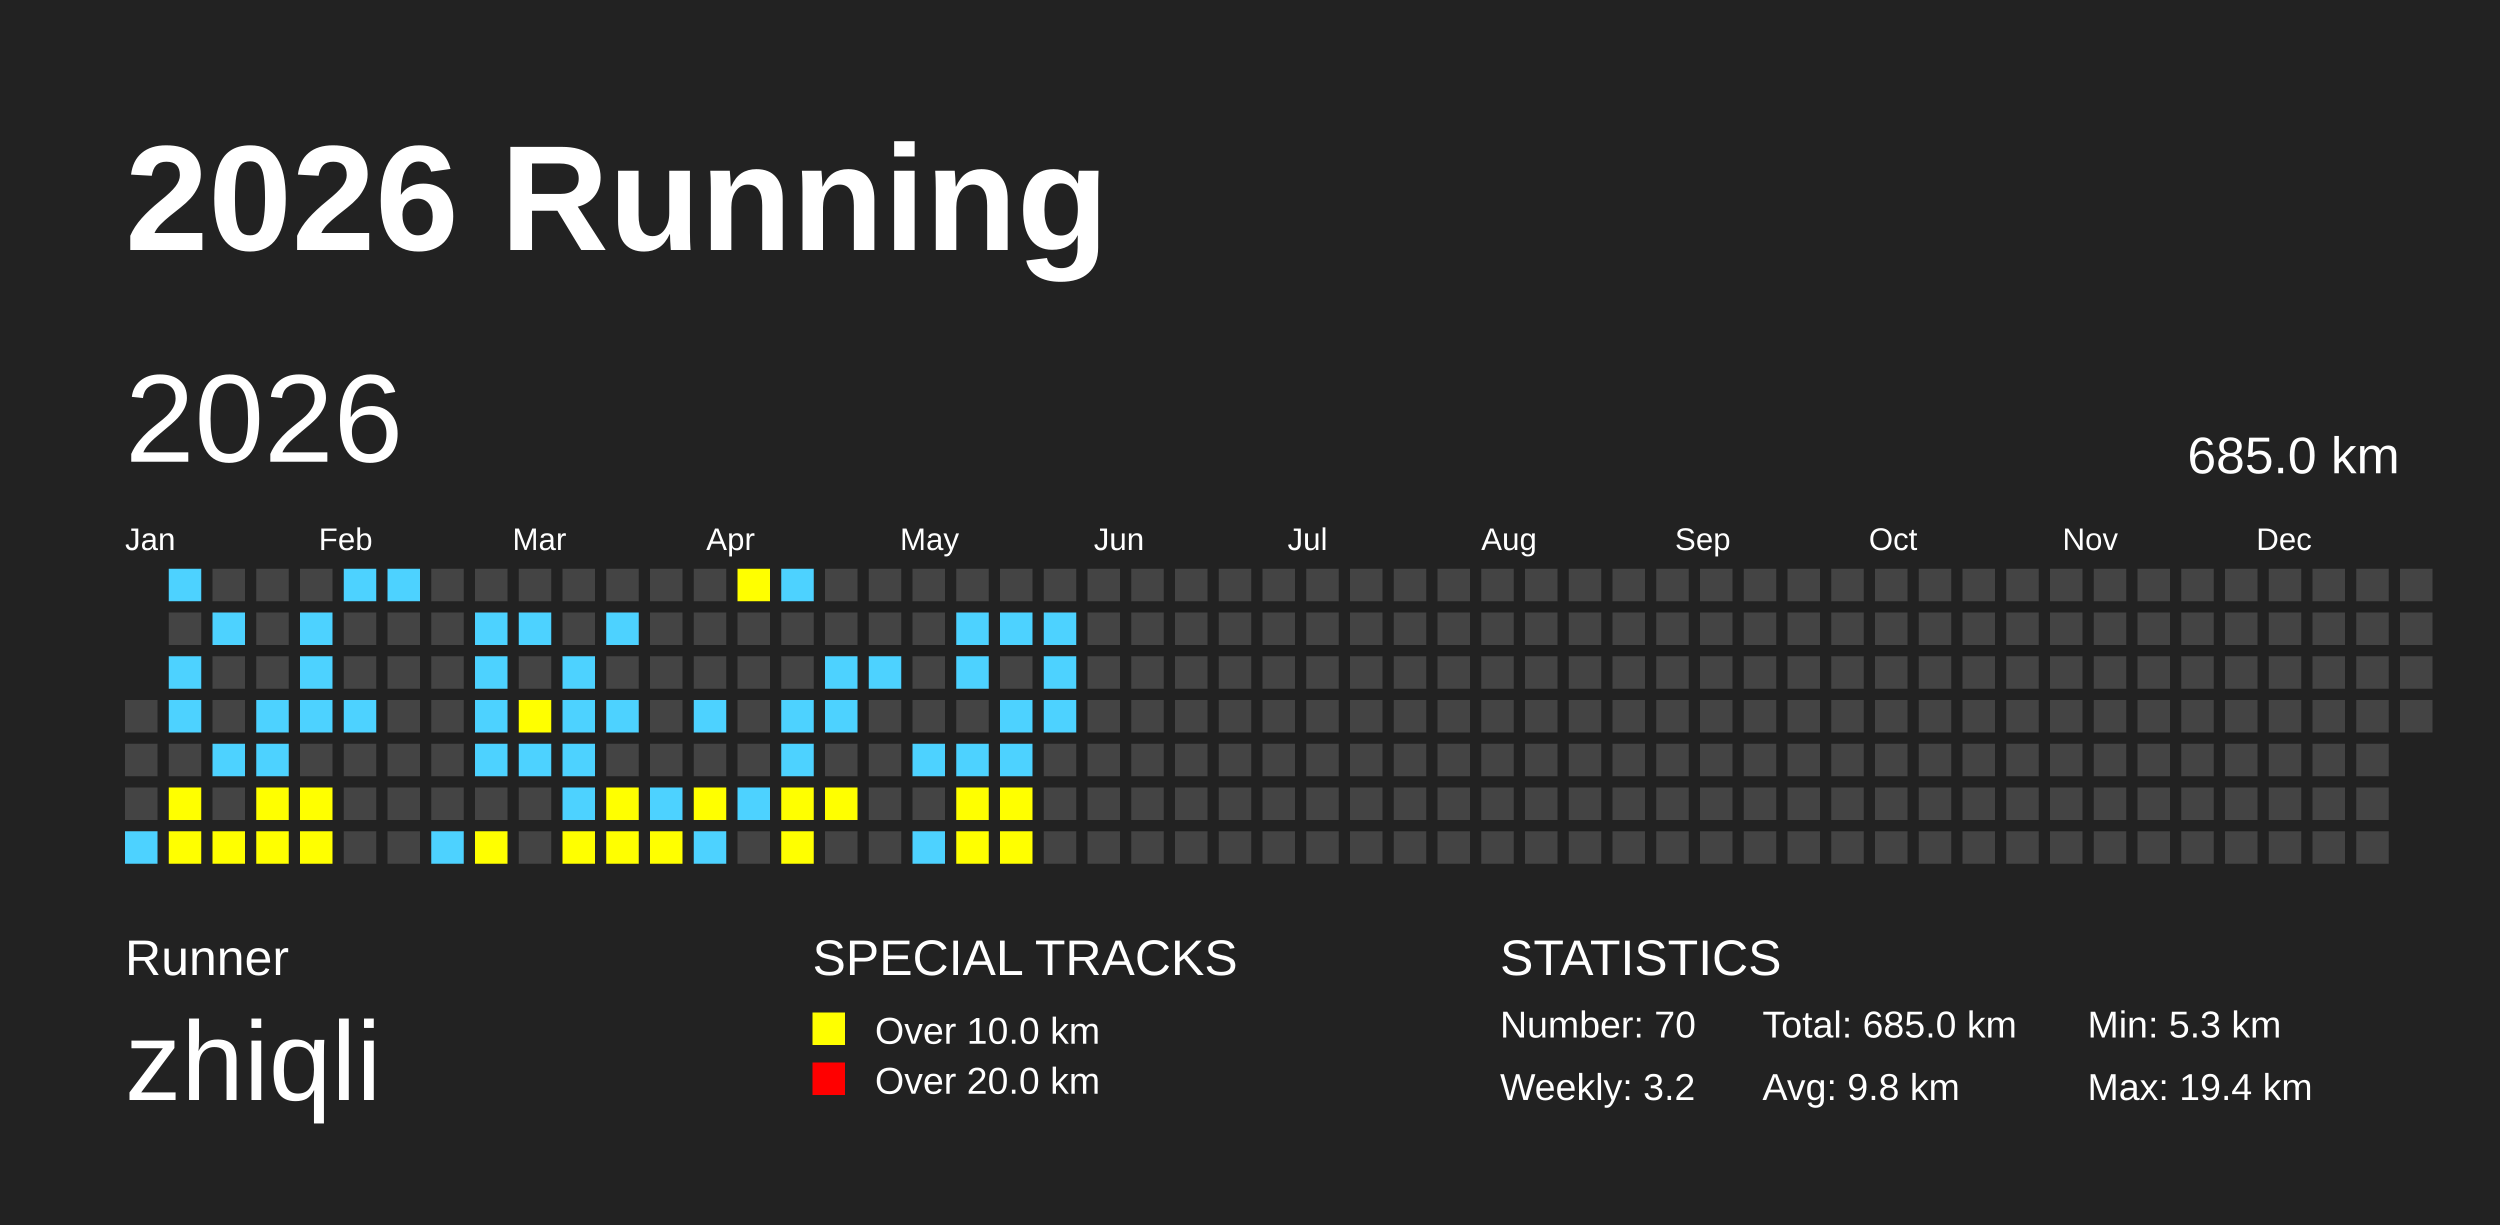
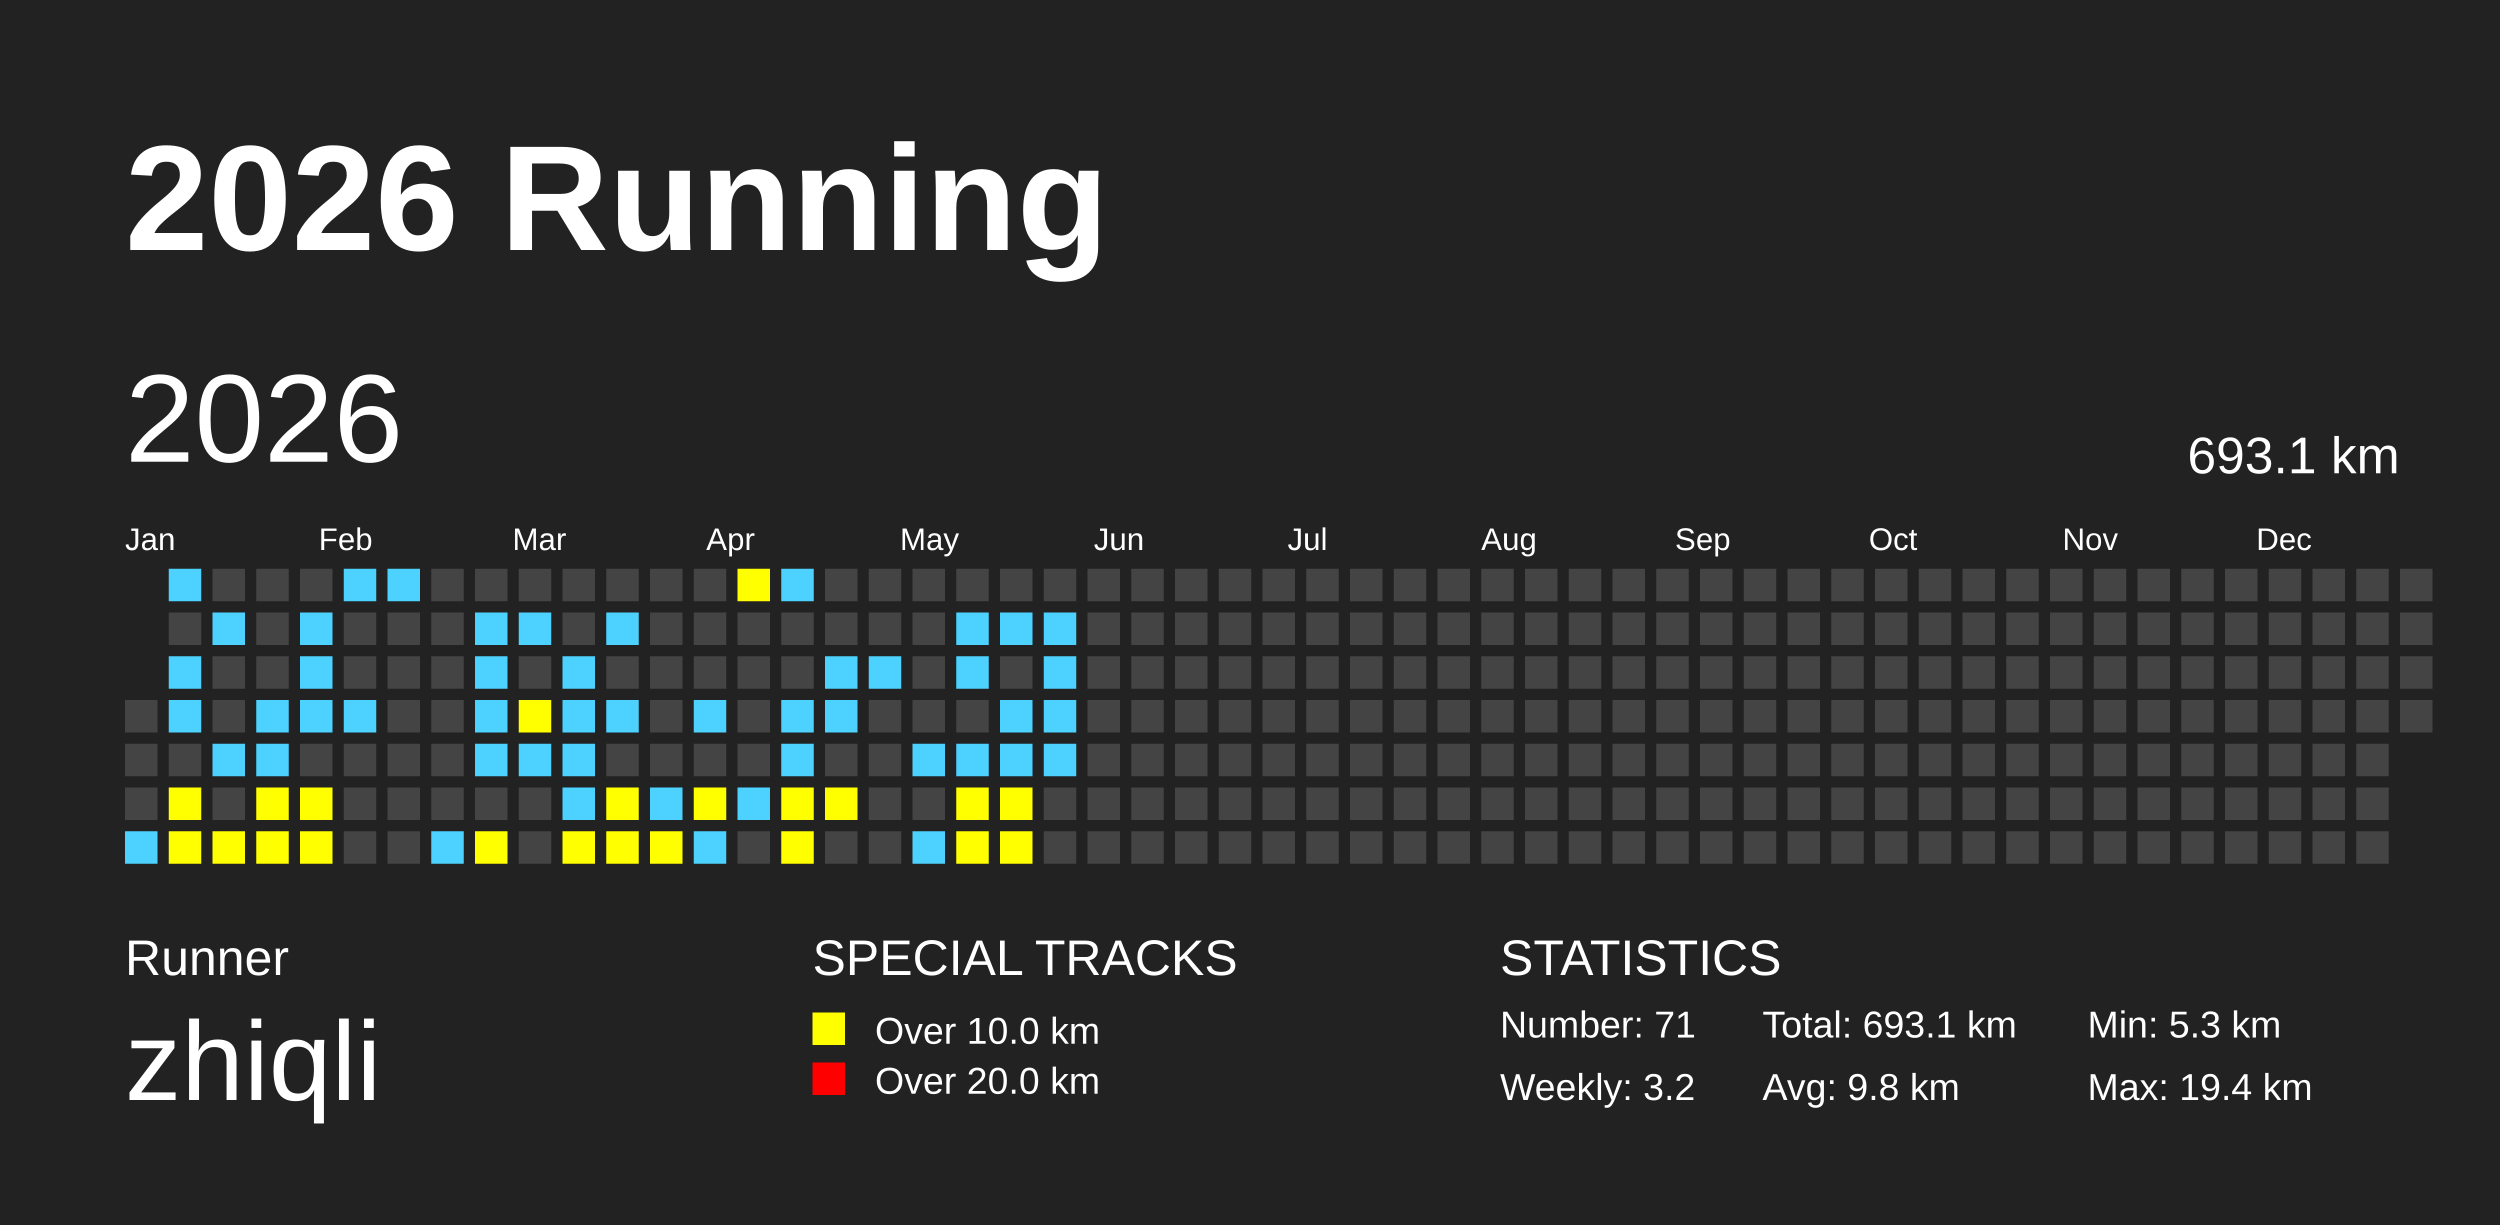
<svg xmlns="http://www.w3.org/2000/svg" baseProfile="full" height="98mm" version="1.1" viewBox="0,0,200,98" width="200mm">
  <defs />
  <rect fill="#222222" height="98" width="200" x="0" y="0" />
  <text fill="#FFFFFF" style="font-size:12px; font-family:Arial; font-weight:bold;" x="10" y="20">2026 Running</text>
  <text fill="#FFFFFF" style="font-size:4px; font-family:Arial" x="10" y="78">Runner</text>
  <text fill="#FFFFFF" style="font-size:9px; font-family:Arial" x="10" y="88">zhiqli</text>
  <text fill="#FFFFFF" style="font-size:4px; font-family:Arial" x="65" y="78">SPECIAL TRACKS</text>
  <rect fill="yellow" height="2.6" width="2.6" x="65" y="81" />
  <text fill="#FFFFFF" style="font-size:3px; font-family:Arial" x="70" y="83.5">Over 10.0 km</text>
  <rect fill="red" height="2.6" width="2.6" x="65" y="85" />
  <text fill="#FFFFFF" style="font-size:3px; font-family:Arial" x="70" y="87.5">Over 20.0 km</text>
  <text fill="#FFFFFF" style="font-size:4px; font-family:Arial" x="120" y="78">STATISTICS</text>
-   <text fill="#FFFFFF" style="font-size:3px; font-family:Arial" x="120" y="83">Number: 70</text>
+   <text fill="#FFFFFF" style="font-size:3px; font-family:Arial" x="120" y="83">Number: 71</text>
  <text fill="#FFFFFF" style="font-size:3px; font-family:Arial" x="120" y="88">Weekly: 3.2</text>
-   <text fill="#FFFFFF" style="font-size:3px; font-family:Arial" x="141" y="83">Total: 685.0 km</text>
+   <text fill="#FFFFFF" style="font-size:3px; font-family:Arial" x="141" y="83">Total: 693.1 km</text>
  <text fill="#FFFFFF" style="font-size:3px; font-family:Arial" x="141" y="88">Avg: 9.8 km</text>
  <text fill="#FFFFFF" style="font-size:3px; font-family:Arial" x="167" y="83">Min: 5.3 km</text>
  <text fill="#FFFFFF" style="font-size:3px; font-family:Arial" x="167" y="88">Max: 19.4 km</text>
  <text dominant-baseline="hanging" fill="#FFFFFF" style="font-size:10.0px; font-family:Arial;" x="10" y="30">2026</text>
-   <text dominant-baseline="hanging" fill="#FFFFFF" style="font-size:4.125px; font-family:Arial;" x="175" y="35">685.0 km</text>
+   <text dominant-baseline="hanging" fill="#FFFFFF" style="font-size:4.125px; font-family:Arial;" x="175" y="35">693.1 km</text>
  <text fill="#FFFFFF" style="font-size:2.5px; font-family:Arial" x="10.0" y="44">Jan</text>
  <text fill="#FFFFFF" style="font-size:2.5px; font-family:Arial" x="25.5" y="44">Feb</text>
  <text fill="#FFFFFF" style="font-size:2.5px; font-family:Arial" x="41.0" y="44">Mar</text>
  <text fill="#FFFFFF" style="font-size:2.5px; font-family:Arial" x="56.5" y="44">Apr</text>
  <text fill="#FFFFFF" style="font-size:2.5px; font-family:Arial" x="72.0" y="44">May</text>
  <text fill="#FFFFFF" style="font-size:2.5px; font-family:Arial" x="87.5" y="44">Jun</text>
  <text fill="#FFFFFF" style="font-size:2.5px; font-family:Arial" x="103.0" y="44">Jul</text>
  <text fill="#FFFFFF" style="font-size:2.5px; font-family:Arial" x="118.5" y="44">Aug</text>
  <text fill="#FFFFFF" style="font-size:2.5px; font-family:Arial" x="134.0" y="44">Sep</text>
  <text fill="#FFFFFF" style="font-size:2.5px; font-family:Arial" x="149.5" y="44">Oct</text>
  <text fill="#FFFFFF" style="font-size:2.5px; font-family:Arial" x="165.0" y="44">Nov</text>
  <text fill="#FFFFFF" style="font-size:2.5px; font-family:Arial" x="180.5" y="44">Dec</text>
  <rect fill="#444444" height="2.6" width="2.6" x="10.0" y="56.0" />
  <rect fill="#444444" height="2.6" width="2.6" x="10.0" y="59.5" />
  <rect fill="#444444" height="2.6" width="2.6" x="10.0" y="63.0" />
  <rect fill="#4DD2FF" height="2.6" width="2.6" x="10.0" y="66.5" />
  <rect fill="#4DD2FF" height="2.6" width="2.6" x="13.5" y="45.5" />
  <rect fill="#444444" height="2.6" width="2.6" x="13.5" y="49.0" />
  <rect fill="#4DD2FF" height="2.6" width="2.6" x="13.5" y="52.5" />
  <rect fill="#4DD2FF" height="2.6" width="2.6" x="13.5" y="56.0" />
  <rect fill="#444444" height="2.6" width="2.6" x="13.5" y="59.5" />
  <rect fill="yellow" height="2.6" width="2.6" x="13.5" y="63.0" />
  <rect fill="yellow" height="2.6" width="2.6" x="13.5" y="66.5" />
  <rect fill="#444444" height="2.6" width="2.6" x="17.0" y="45.5" />
  <rect fill="#4DD2FF" height="2.6" width="2.6" x="17.0" y="49.0" />
  <rect fill="#444444" height="2.6" width="2.6" x="17.0" y="52.5" />
  <rect fill="#444444" height="2.6" width="2.6" x="17.0" y="56.0" />
  <rect fill="#4DD2FF" height="2.6" width="2.6" x="17.0" y="59.5" />
  <rect fill="#444444" height="2.6" width="2.6" x="17.0" y="63.0" />
  <rect fill="yellow" height="2.6" width="2.6" x="17.0" y="66.5" />
  <rect fill="#444444" height="2.6" width="2.6" x="20.5" y="45.5" />
  <rect fill="#444444" height="2.6" width="2.6" x="20.5" y="49.0" />
  <rect fill="#444444" height="2.6" width="2.6" x="20.5" y="52.5" />
  <rect fill="#4DD2FF" height="2.6" width="2.6" x="20.5" y="56.0" />
  <rect fill="#4DD2FF" height="2.6" width="2.6" x="20.5" y="59.5" />
  <rect fill="yellow" height="2.6" width="2.6" x="20.5" y="63.0" />
  <rect fill="yellow" height="2.6" width="2.6" x="20.5" y="66.5" />
  <rect fill="#444444" height="2.6" width="2.6" x="24.0" y="45.5" />
  <rect fill="#4DD2FF" height="2.6" width="2.6" x="24.0" y="49.0" />
  <rect fill="#4DD2FF" height="2.6" width="2.6" x="24.0" y="52.5" />
  <rect fill="#4DD2FF" height="2.6" width="2.6" x="24.0" y="56.0" />
  <rect fill="#444444" height="2.6" width="2.6" x="24.0" y="59.5" />
  <rect fill="yellow" height="2.6" width="2.6" x="24.0" y="63.0" />
  <rect fill="yellow" height="2.6" width="2.6" x="24.0" y="66.5" />
  <rect fill="#4DD2FF" height="2.6" width="2.6" x="27.5" y="45.5" />
  <rect fill="#444444" height="2.6" width="2.6" x="27.5" y="49.0" />
  <rect fill="#444444" height="2.6" width="2.6" x="27.5" y="52.5" />
  <rect fill="#4DD2FF" height="2.6" width="2.6" x="27.5" y="56.0" />
  <rect fill="#444444" height="2.6" width="2.6" x="27.5" y="59.5" />
  <rect fill="#444444" height="2.6" width="2.6" x="27.5" y="63.0" />
  <rect fill="#444444" height="2.6" width="2.6" x="27.5" y="66.5" />
  <rect fill="#4DD2FF" height="2.6" width="2.6" x="31.0" y="45.5" />
  <rect fill="#444444" height="2.6" width="2.6" x="31.0" y="49.0" />
  <rect fill="#444444" height="2.6" width="2.6" x="31.0" y="52.5" />
  <rect fill="#444444" height="2.6" width="2.6" x="31.0" y="56.0" />
  <rect fill="#444444" height="2.6" width="2.6" x="31.0" y="59.5" />
  <rect fill="#444444" height="2.6" width="2.6" x="31.0" y="63.0" />
  <rect fill="#444444" height="2.6" width="2.6" x="31.0" y="66.5" />
  <rect fill="#444444" height="2.6" width="2.6" x="34.5" y="45.5" />
  <rect fill="#444444" height="2.6" width="2.6" x="34.5" y="49.0" />
  <rect fill="#444444" height="2.6" width="2.6" x="34.5" y="52.5" />
  <rect fill="#444444" height="2.6" width="2.6" x="34.5" y="56.0" />
  <rect fill="#444444" height="2.6" width="2.6" x="34.5" y="59.5" />
  <rect fill="#444444" height="2.6" width="2.6" x="34.5" y="63.0" />
  <rect fill="#4DD2FF" height="2.6" width="2.6" x="34.5" y="66.5" />
  <rect fill="#444444" height="2.6" width="2.6" x="38.0" y="45.5" />
  <rect fill="#4DD2FF" height="2.6" width="2.6" x="38.0" y="49.0" />
  <rect fill="#4DD2FF" height="2.6" width="2.6" x="38.0" y="52.5" />
  <rect fill="#4DD2FF" height="2.6" width="2.6" x="38.0" y="56.0" />
  <rect fill="#4DD2FF" height="2.6" width="2.6" x="38.0" y="59.5" />
  <rect fill="#444444" height="2.6" width="2.6" x="38.0" y="63.0" />
  <rect fill="yellow" height="2.6" width="2.6" x="38.0" y="66.5" />
  <rect fill="#444444" height="2.6" width="2.6" x="41.5" y="45.5" />
  <rect fill="#4DD2FF" height="2.6" width="2.6" x="41.5" y="49.0" />
  <rect fill="#444444" height="2.6" width="2.6" x="41.5" y="52.5" />
  <rect fill="yellow" height="2.6" width="2.6" x="41.5" y="56.0" />
  <rect fill="#4DD2FF" height="2.6" width="2.6" x="41.5" y="59.5" />
  <rect fill="#444444" height="2.6" width="2.6" x="41.5" y="63.0" />
  <rect fill="#444444" height="2.6" width="2.6" x="41.5" y="66.5" />
  <rect fill="#444444" height="2.6" width="2.6" x="45.0" y="45.5" />
  <rect fill="#444444" height="2.6" width="2.6" x="45.0" y="49.0" />
  <rect fill="#4DD2FF" height="2.6" width="2.6" x="45.0" y="52.5" />
  <rect fill="#4DD2FF" height="2.6" width="2.6" x="45.0" y="56.0" />
  <rect fill="#4DD2FF" height="2.6" width="2.6" x="45.0" y="59.5" />
  <rect fill="#4DD2FF" height="2.6" width="2.6" x="45.0" y="63.0" />
  <rect fill="yellow" height="2.6" width="2.6" x="45.0" y="66.5" />
  <rect fill="#444444" height="2.6" width="2.6" x="48.5" y="45.5" />
  <rect fill="#4DD2FF" height="2.6" width="2.6" x="48.5" y="49.0" />
  <rect fill="#444444" height="2.6" width="2.6" x="48.5" y="52.5" />
  <rect fill="#4DD2FF" height="2.6" width="2.6" x="48.5" y="56.0" />
  <rect fill="#444444" height="2.6" width="2.6" x="48.5" y="59.5" />
  <rect fill="yellow" height="2.6" width="2.6" x="48.5" y="63.0" />
  <rect fill="yellow" height="2.6" width="2.6" x="48.5" y="66.5" />
  <rect fill="#444444" height="2.6" width="2.6" x="52.0" y="45.5" />
  <rect fill="#444444" height="2.6" width="2.6" x="52.0" y="49.0" />
  <rect fill="#444444" height="2.6" width="2.6" x="52.0" y="52.5" />
  <rect fill="#444444" height="2.6" width="2.6" x="52.0" y="56.0" />
  <rect fill="#444444" height="2.6" width="2.6" x="52.0" y="59.5" />
  <rect fill="#4DD2FF" height="2.6" width="2.6" x="52.0" y="63.0" />
  <rect fill="yellow" height="2.6" width="2.6" x="52.0" y="66.5" />
  <rect fill="#444444" height="2.6" width="2.6" x="55.5" y="45.5" />
  <rect fill="#444444" height="2.6" width="2.6" x="55.5" y="49.0" />
  <rect fill="#444444" height="2.6" width="2.6" x="55.5" y="52.5" />
  <rect fill="#4DD2FF" height="2.6" width="2.6" x="55.5" y="56.0" />
  <rect fill="#444444" height="2.6" width="2.6" x="55.5" y="59.5" />
  <rect fill="yellow" height="2.6" width="2.6" x="55.5" y="63.0" />
  <rect fill="#4DD2FF" height="2.6" width="2.6" x="55.5" y="66.5" />
  <rect fill="yellow" height="2.6" width="2.6" x="59.0" y="45.5" />
  <rect fill="#444444" height="2.6" width="2.6" x="59.0" y="49.0" />
  <rect fill="#444444" height="2.6" width="2.6" x="59.0" y="52.5" />
  <rect fill="#444444" height="2.6" width="2.6" x="59.0" y="56.0" />
  <rect fill="#444444" height="2.6" width="2.6" x="59.0" y="59.5" />
  <rect fill="#4DD2FF" height="2.6" width="2.6" x="59.0" y="63.0" />
  <rect fill="#444444" height="2.6" width="2.6" x="59.0" y="66.5" />
  <rect fill="#4DD2FF" height="2.6" width="2.6" x="62.5" y="45.5" />
  <rect fill="#444444" height="2.6" width="2.6" x="62.5" y="49.0" />
  <rect fill="#444444" height="2.6" width="2.6" x="62.5" y="52.5" />
  <rect fill="#4DD2FF" height="2.6" width="2.6" x="62.5" y="56.0" />
  <rect fill="#4DD2FF" height="2.6" width="2.6" x="62.5" y="59.5" />
  <rect fill="yellow" height="2.6" width="2.6" x="62.5" y="63.0" />
  <rect fill="yellow" height="2.6" width="2.6" x="62.5" y="66.5" />
  <rect fill="#444444" height="2.6" width="2.6" x="66.0" y="45.5" />
  <rect fill="#444444" height="2.6" width="2.6" x="66.0" y="49.0" />
  <rect fill="#4DD2FF" height="2.6" width="2.6" x="66.0" y="52.5" />
  <rect fill="#4DD2FF" height="2.6" width="2.6" x="66.0" y="56.0" />
  <rect fill="#444444" height="2.6" width="2.6" x="66.0" y="59.5" />
  <rect fill="yellow" height="2.6" width="2.6" x="66.0" y="63.0" />
  <rect fill="#444444" height="2.6" width="2.6" x="66.0" y="66.5" />
  <rect fill="#444444" height="2.6" width="2.6" x="69.5" y="45.5" />
  <rect fill="#444444" height="2.6" width="2.6" x="69.5" y="49.0" />
  <rect fill="#4DD2FF" height="2.6" width="2.6" x="69.5" y="52.5" />
  <rect fill="#444444" height="2.6" width="2.6" x="69.5" y="56.0" />
  <rect fill="#444444" height="2.6" width="2.6" x="69.5" y="59.5" />
  <rect fill="#444444" height="2.6" width="2.6" x="69.5" y="63.0" />
  <rect fill="#444444" height="2.6" width="2.6" x="69.5" y="66.5" />
  <rect fill="#444444" height="2.6" width="2.6" x="73.0" y="45.5" />
  <rect fill="#444444" height="2.6" width="2.6" x="73.0" y="49.0" />
  <rect fill="#444444" height="2.6" width="2.6" x="73.0" y="52.5" />
  <rect fill="#444444" height="2.6" width="2.6" x="73.0" y="56.0" />
  <rect fill="#4DD2FF" height="2.6" width="2.6" x="73.0" y="59.5" />
  <rect fill="#444444" height="2.6" width="2.6" x="73.0" y="63.0" />
  <rect fill="#4DD2FF" height="2.6" width="2.6" x="73.0" y="66.5" />
  <rect fill="#444444" height="2.6" width="2.6" x="76.5" y="45.5" />
  <rect fill="#4DD2FF" height="2.6" width="2.6" x="76.5" y="49.0" />
  <rect fill="#4DD2FF" height="2.6" width="2.6" x="76.5" y="52.5" />
  <rect fill="#444444" height="2.6" width="2.6" x="76.5" y="56.0" />
  <rect fill="#4DD2FF" height="2.6" width="2.6" x="76.5" y="59.5" />
  <rect fill="yellow" height="2.6" width="2.6" x="76.5" y="63.0" />
  <rect fill="yellow" height="2.6" width="2.6" x="76.5" y="66.5" />
  <rect fill="#444444" height="2.6" width="2.6" x="80.0" y="45.5" />
  <rect fill="#4DD2FF" height="2.6" width="2.6" x="80.0" y="49.0" />
  <rect fill="#444444" height="2.6" width="2.6" x="80.0" y="52.5" />
  <rect fill="#4DD2FF" height="2.6" width="2.6" x="80.0" y="56.0" />
  <rect fill="#4DD2FF" height="2.6" width="2.6" x="80.0" y="59.5" />
  <rect fill="yellow" height="2.6" width="2.6" x="80.0" y="63.0" />
  <rect fill="yellow" height="2.6" width="2.6" x="80.0" y="66.5" />
  <rect fill="#444444" height="2.6" width="2.6" x="83.5" y="45.5" />
  <rect fill="#4DD2FF" height="2.6" width="2.6" x="83.5" y="49.0" />
  <rect fill="#4DD2FF" height="2.6" width="2.6" x="83.5" y="52.5" />
  <rect fill="#4DD2FF" height="2.6" width="2.6" x="83.5" y="56.0" />
-   <rect fill="#444444" height="2.6" width="2.6" x="83.5" y="59.5" />
+   <rect fill="#4DD2FF" height="2.6" width="2.6" x="83.5" y="59.5" />
  <rect fill="#444444" height="2.6" width="2.6" x="83.5" y="63.0" />
  <rect fill="#444444" height="2.6" width="2.6" x="83.5" y="66.5" />
  <rect fill="#444444" height="2.6" width="2.6" x="87.0" y="45.5" />
  <rect fill="#444444" height="2.6" width="2.6" x="87.0" y="49.0" />
  <rect fill="#444444" height="2.6" width="2.6" x="87.0" y="52.5" />
  <rect fill="#444444" height="2.6" width="2.6" x="87.0" y="56.0" />
  <rect fill="#444444" height="2.6" width="2.6" x="87.0" y="59.5" />
  <rect fill="#444444" height="2.6" width="2.6" x="87.0" y="63.0" />
  <rect fill="#444444" height="2.6" width="2.6" x="87.0" y="66.5" />
  <rect fill="#444444" height="2.6" width="2.6" x="90.5" y="45.5" />
  <rect fill="#444444" height="2.6" width="2.6" x="90.5" y="49.0" />
  <rect fill="#444444" height="2.6" width="2.6" x="90.5" y="52.5" />
  <rect fill="#444444" height="2.6" width="2.6" x="90.5" y="56.0" />
  <rect fill="#444444" height="2.6" width="2.6" x="90.5" y="59.5" />
  <rect fill="#444444" height="2.6" width="2.6" x="90.5" y="63.0" />
  <rect fill="#444444" height="2.6" width="2.6" x="90.5" y="66.5" />
  <rect fill="#444444" height="2.6" width="2.6" x="94.0" y="45.5" />
  <rect fill="#444444" height="2.6" width="2.6" x="94.0" y="49.0" />
  <rect fill="#444444" height="2.6" width="2.6" x="94.0" y="52.5" />
  <rect fill="#444444" height="2.6" width="2.6" x="94.0" y="56.0" />
  <rect fill="#444444" height="2.6" width="2.6" x="94.0" y="59.5" />
  <rect fill="#444444" height="2.6" width="2.6" x="94.0" y="63.0" />
  <rect fill="#444444" height="2.6" width="2.6" x="94.0" y="66.5" />
  <rect fill="#444444" height="2.6" width="2.6" x="97.5" y="45.5" />
  <rect fill="#444444" height="2.6" width="2.6" x="97.5" y="49.0" />
  <rect fill="#444444" height="2.6" width="2.6" x="97.5" y="52.5" />
  <rect fill="#444444" height="2.6" width="2.6" x="97.5" y="56.0" />
  <rect fill="#444444" height="2.6" width="2.6" x="97.5" y="59.5" />
  <rect fill="#444444" height="2.6" width="2.6" x="97.5" y="63.0" />
  <rect fill="#444444" height="2.6" width="2.6" x="97.5" y="66.5" />
  <rect fill="#444444" height="2.6" width="2.6" x="101.0" y="45.5" />
  <rect fill="#444444" height="2.6" width="2.6" x="101.0" y="49.0" />
  <rect fill="#444444" height="2.6" width="2.6" x="101.0" y="52.5" />
  <rect fill="#444444" height="2.6" width="2.6" x="101.0" y="56.0" />
  <rect fill="#444444" height="2.6" width="2.6" x="101.0" y="59.5" />
  <rect fill="#444444" height="2.6" width="2.6" x="101.0" y="63.0" />
  <rect fill="#444444" height="2.6" width="2.6" x="101.0" y="66.5" />
  <rect fill="#444444" height="2.6" width="2.6" x="104.5" y="45.5" />
  <rect fill="#444444" height="2.6" width="2.6" x="104.5" y="49.0" />
  <rect fill="#444444" height="2.6" width="2.6" x="104.5" y="52.5" />
  <rect fill="#444444" height="2.6" width="2.6" x="104.5" y="56.0" />
  <rect fill="#444444" height="2.6" width="2.6" x="104.5" y="59.5" />
  <rect fill="#444444" height="2.6" width="2.6" x="104.5" y="63.0" />
  <rect fill="#444444" height="2.6" width="2.6" x="104.5" y="66.5" />
  <rect fill="#444444" height="2.6" width="2.6" x="108.0" y="45.5" />
  <rect fill="#444444" height="2.6" width="2.6" x="108.0" y="49.0" />
  <rect fill="#444444" height="2.6" width="2.6" x="108.0" y="52.5" />
  <rect fill="#444444" height="2.6" width="2.6" x="108.0" y="56.0" />
  <rect fill="#444444" height="2.6" width="2.6" x="108.0" y="59.5" />
  <rect fill="#444444" height="2.6" width="2.6" x="108.0" y="63.0" />
  <rect fill="#444444" height="2.6" width="2.6" x="108.0" y="66.5" />
  <rect fill="#444444" height="2.6" width="2.6" x="111.5" y="45.5" />
  <rect fill="#444444" height="2.6" width="2.6" x="111.5" y="49.0" />
  <rect fill="#444444" height="2.6" width="2.6" x="111.5" y="52.5" />
  <rect fill="#444444" height="2.6" width="2.6" x="111.5" y="56.0" />
  <rect fill="#444444" height="2.6" width="2.6" x="111.5" y="59.5" />
  <rect fill="#444444" height="2.6" width="2.6" x="111.5" y="63.0" />
  <rect fill="#444444" height="2.6" width="2.6" x="111.5" y="66.5" />
  <rect fill="#444444" height="2.6" width="2.6" x="115.0" y="45.5" />
  <rect fill="#444444" height="2.6" width="2.6" x="115.0" y="49.0" />
  <rect fill="#444444" height="2.6" width="2.6" x="115.0" y="52.5" />
  <rect fill="#444444" height="2.6" width="2.6" x="115.0" y="56.0" />
  <rect fill="#444444" height="2.6" width="2.6" x="115.0" y="59.5" />
  <rect fill="#444444" height="2.6" width="2.6" x="115.0" y="63.0" />
  <rect fill="#444444" height="2.6" width="2.6" x="115.0" y="66.5" />
  <rect fill="#444444" height="2.6" width="2.6" x="118.5" y="45.5" />
  <rect fill="#444444" height="2.6" width="2.6" x="118.5" y="49.0" />
  <rect fill="#444444" height="2.6" width="2.6" x="118.5" y="52.5" />
  <rect fill="#444444" height="2.6" width="2.6" x="118.5" y="56.0" />
  <rect fill="#444444" height="2.6" width="2.6" x="118.5" y="59.5" />
  <rect fill="#444444" height="2.6" width="2.6" x="118.5" y="63.0" />
  <rect fill="#444444" height="2.6" width="2.6" x="118.5" y="66.5" />
  <rect fill="#444444" height="2.6" width="2.6" x="122.0" y="45.5" />
  <rect fill="#444444" height="2.6" width="2.6" x="122.0" y="49.0" />
  <rect fill="#444444" height="2.6" width="2.6" x="122.0" y="52.5" />
  <rect fill="#444444" height="2.6" width="2.6" x="122.0" y="56.0" />
  <rect fill="#444444" height="2.6" width="2.6" x="122.0" y="59.5" />
  <rect fill="#444444" height="2.6" width="2.6" x="122.0" y="63.0" />
  <rect fill="#444444" height="2.6" width="2.6" x="122.0" y="66.5" />
  <rect fill="#444444" height="2.6" width="2.6" x="125.5" y="45.5" />
  <rect fill="#444444" height="2.6" width="2.6" x="125.5" y="49.0" />
  <rect fill="#444444" height="2.6" width="2.6" x="125.5" y="52.5" />
  <rect fill="#444444" height="2.6" width="2.6" x="125.5" y="56.0" />
  <rect fill="#444444" height="2.6" width="2.6" x="125.5" y="59.5" />
  <rect fill="#444444" height="2.6" width="2.6" x="125.5" y="63.0" />
  <rect fill="#444444" height="2.6" width="2.6" x="125.5" y="66.5" />
  <rect fill="#444444" height="2.6" width="2.6" x="129.0" y="45.5" />
  <rect fill="#444444" height="2.6" width="2.6" x="129.0" y="49.0" />
  <rect fill="#444444" height="2.6" width="2.6" x="129.0" y="52.5" />
  <rect fill="#444444" height="2.6" width="2.6" x="129.0" y="56.0" />
  <rect fill="#444444" height="2.6" width="2.6" x="129.0" y="59.5" />
  <rect fill="#444444" height="2.6" width="2.6" x="129.0" y="63.0" />
  <rect fill="#444444" height="2.6" width="2.6" x="129.0" y="66.5" />
  <rect fill="#444444" height="2.6" width="2.6" x="132.5" y="45.5" />
  <rect fill="#444444" height="2.6" width="2.6" x="132.5" y="49.0" />
  <rect fill="#444444" height="2.6" width="2.6" x="132.5" y="52.5" />
  <rect fill="#444444" height="2.6" width="2.6" x="132.5" y="56.0" />
  <rect fill="#444444" height="2.6" width="2.6" x="132.5" y="59.5" />
  <rect fill="#444444" height="2.6" width="2.6" x="132.5" y="63.0" />
  <rect fill="#444444" height="2.6" width="2.6" x="132.5" y="66.5" />
  <rect fill="#444444" height="2.6" width="2.6" x="136.0" y="45.5" />
  <rect fill="#444444" height="2.6" width="2.6" x="136.0" y="49.0" />
  <rect fill="#444444" height="2.6" width="2.6" x="136.0" y="52.5" />
  <rect fill="#444444" height="2.6" width="2.6" x="136.0" y="56.0" />
  <rect fill="#444444" height="2.6" width="2.6" x="136.0" y="59.5" />
  <rect fill="#444444" height="2.6" width="2.6" x="136.0" y="63.0" />
  <rect fill="#444444" height="2.6" width="2.6" x="136.0" y="66.5" />
  <rect fill="#444444" height="2.6" width="2.6" x="139.5" y="45.5" />
  <rect fill="#444444" height="2.6" width="2.6" x="139.5" y="49.0" />
  <rect fill="#444444" height="2.6" width="2.6" x="139.5" y="52.5" />
  <rect fill="#444444" height="2.6" width="2.6" x="139.5" y="56.0" />
  <rect fill="#444444" height="2.6" width="2.6" x="139.5" y="59.5" />
  <rect fill="#444444" height="2.6" width="2.6" x="139.5" y="63.0" />
  <rect fill="#444444" height="2.6" width="2.6" x="139.5" y="66.5" />
  <rect fill="#444444" height="2.6" width="2.6" x="143.0" y="45.5" />
  <rect fill="#444444" height="2.6" width="2.6" x="143.0" y="49.0" />
  <rect fill="#444444" height="2.6" width="2.6" x="143.0" y="52.5" />
  <rect fill="#444444" height="2.6" width="2.6" x="143.0" y="56.0" />
  <rect fill="#444444" height="2.6" width="2.6" x="143.0" y="59.5" />
  <rect fill="#444444" height="2.6" width="2.6" x="143.0" y="63.0" />
  <rect fill="#444444" height="2.6" width="2.6" x="143.0" y="66.5" />
  <rect fill="#444444" height="2.6" width="2.6" x="146.5" y="45.5" />
  <rect fill="#444444" height="2.6" width="2.6" x="146.5" y="49.0" />
  <rect fill="#444444" height="2.6" width="2.6" x="146.5" y="52.5" />
  <rect fill="#444444" height="2.6" width="2.6" x="146.5" y="56.0" />
  <rect fill="#444444" height="2.6" width="2.6" x="146.5" y="59.5" />
  <rect fill="#444444" height="2.6" width="2.6" x="146.5" y="63.0" />
  <rect fill="#444444" height="2.6" width="2.6" x="146.5" y="66.5" />
  <rect fill="#444444" height="2.6" width="2.6" x="150.0" y="45.5" />
  <rect fill="#444444" height="2.6" width="2.6" x="150.0" y="49.0" />
  <rect fill="#444444" height="2.6" width="2.6" x="150.0" y="52.5" />
  <rect fill="#444444" height="2.6" width="2.6" x="150.0" y="56.0" />
  <rect fill="#444444" height="2.6" width="2.6" x="150.0" y="59.5" />
  <rect fill="#444444" height="2.6" width="2.6" x="150.0" y="63.0" />
  <rect fill="#444444" height="2.6" width="2.6" x="150.0" y="66.5" />
  <rect fill="#444444" height="2.6" width="2.6" x="153.5" y="45.5" />
  <rect fill="#444444" height="2.6" width="2.6" x="153.5" y="49.0" />
  <rect fill="#444444" height="2.6" width="2.6" x="153.5" y="52.5" />
  <rect fill="#444444" height="2.6" width="2.6" x="153.5" y="56.0" />
  <rect fill="#444444" height="2.6" width="2.6" x="153.5" y="59.5" />
  <rect fill="#444444" height="2.6" width="2.6" x="153.5" y="63.0" />
  <rect fill="#444444" height="2.6" width="2.6" x="153.5" y="66.5" />
  <rect fill="#444444" height="2.6" width="2.6" x="157.0" y="45.5" />
  <rect fill="#444444" height="2.6" width="2.6" x="157.0" y="49.0" />
  <rect fill="#444444" height="2.6" width="2.6" x="157.0" y="52.5" />
  <rect fill="#444444" height="2.6" width="2.6" x="157.0" y="56.0" />
  <rect fill="#444444" height="2.6" width="2.6" x="157.0" y="59.5" />
  <rect fill="#444444" height="2.6" width="2.6" x="157.0" y="63.0" />
  <rect fill="#444444" height="2.6" width="2.6" x="157.0" y="66.5" />
  <rect fill="#444444" height="2.6" width="2.6" x="160.5" y="45.5" />
  <rect fill="#444444" height="2.6" width="2.6" x="160.5" y="49.0" />
  <rect fill="#444444" height="2.6" width="2.6" x="160.5" y="52.5" />
  <rect fill="#444444" height="2.6" width="2.6" x="160.5" y="56.0" />
  <rect fill="#444444" height="2.6" width="2.6" x="160.5" y="59.5" />
  <rect fill="#444444" height="2.6" width="2.6" x="160.5" y="63.0" />
  <rect fill="#444444" height="2.6" width="2.6" x="160.5" y="66.5" />
  <rect fill="#444444" height="2.6" width="2.6" x="164.0" y="45.5" />
  <rect fill="#444444" height="2.6" width="2.6" x="164.0" y="49.0" />
  <rect fill="#444444" height="2.6" width="2.6" x="164.0" y="52.5" />
  <rect fill="#444444" height="2.6" width="2.6" x="164.0" y="56.0" />
  <rect fill="#444444" height="2.6" width="2.6" x="164.0" y="59.5" />
  <rect fill="#444444" height="2.6" width="2.6" x="164.0" y="63.0" />
  <rect fill="#444444" height="2.6" width="2.6" x="164.0" y="66.5" />
  <rect fill="#444444" height="2.6" width="2.6" x="167.5" y="45.5" />
  <rect fill="#444444" height="2.6" width="2.6" x="167.5" y="49.0" />
  <rect fill="#444444" height="2.6" width="2.6" x="167.5" y="52.5" />
  <rect fill="#444444" height="2.6" width="2.6" x="167.5" y="56.0" />
  <rect fill="#444444" height="2.6" width="2.6" x="167.5" y="59.5" />
  <rect fill="#444444" height="2.6" width="2.6" x="167.5" y="63.0" />
  <rect fill="#444444" height="2.6" width="2.6" x="167.5" y="66.5" />
  <rect fill="#444444" height="2.6" width="2.6" x="171.0" y="45.5" />
  <rect fill="#444444" height="2.6" width="2.6" x="171.0" y="49.0" />
  <rect fill="#444444" height="2.6" width="2.6" x="171.0" y="52.5" />
  <rect fill="#444444" height="2.6" width="2.6" x="171.0" y="56.0" />
  <rect fill="#444444" height="2.6" width="2.6" x="171.0" y="59.5" />
  <rect fill="#444444" height="2.6" width="2.6" x="171.0" y="63.0" />
  <rect fill="#444444" height="2.6" width="2.6" x="171.0" y="66.5" />
  <rect fill="#444444" height="2.6" width="2.6" x="174.5" y="45.5" />
  <rect fill="#444444" height="2.6" width="2.6" x="174.5" y="49.0" />
  <rect fill="#444444" height="2.6" width="2.6" x="174.5" y="52.5" />
  <rect fill="#444444" height="2.6" width="2.6" x="174.5" y="56.0" />
  <rect fill="#444444" height="2.6" width="2.6" x="174.5" y="59.5" />
  <rect fill="#444444" height="2.6" width="2.6" x="174.5" y="63.0" />
  <rect fill="#444444" height="2.6" width="2.6" x="174.5" y="66.5" />
  <rect fill="#444444" height="2.6" width="2.6" x="178.0" y="45.5" />
  <rect fill="#444444" height="2.6" width="2.6" x="178.0" y="49.0" />
  <rect fill="#444444" height="2.6" width="2.6" x="178.0" y="52.5" />
  <rect fill="#444444" height="2.6" width="2.6" x="178.0" y="56.0" />
  <rect fill="#444444" height="2.6" width="2.6" x="178.0" y="59.5" />
  <rect fill="#444444" height="2.6" width="2.6" x="178.0" y="63.0" />
  <rect fill="#444444" height="2.6" width="2.6" x="178.0" y="66.5" />
  <rect fill="#444444" height="2.6" width="2.6" x="181.5" y="45.5" />
  <rect fill="#444444" height="2.6" width="2.6" x="181.5" y="49.0" />
  <rect fill="#444444" height="2.6" width="2.6" x="181.5" y="52.5" />
  <rect fill="#444444" height="2.6" width="2.6" x="181.5" y="56.0" />
  <rect fill="#444444" height="2.6" width="2.6" x="181.5" y="59.5" />
  <rect fill="#444444" height="2.6" width="2.6" x="181.5" y="63.0" />
  <rect fill="#444444" height="2.6" width="2.6" x="181.5" y="66.5" />
  <rect fill="#444444" height="2.6" width="2.6" x="185.0" y="45.5" />
  <rect fill="#444444" height="2.6" width="2.6" x="185.0" y="49.0" />
  <rect fill="#444444" height="2.6" width="2.6" x="185.0" y="52.5" />
  <rect fill="#444444" height="2.6" width="2.6" x="185.0" y="56.0" />
  <rect fill="#444444" height="2.6" width="2.6" x="185.0" y="59.5" />
  <rect fill="#444444" height="2.6" width="2.6" x="185.0" y="63.0" />
  <rect fill="#444444" height="2.6" width="2.6" x="185.0" y="66.5" />
  <rect fill="#444444" height="2.6" width="2.6" x="188.5" y="45.5" />
  <rect fill="#444444" height="2.6" width="2.6" x="188.5" y="49.0" />
  <rect fill="#444444" height="2.6" width="2.6" x="188.5" y="52.5" />
  <rect fill="#444444" height="2.6" width="2.6" x="188.5" y="56.0" />
  <rect fill="#444444" height="2.6" width="2.6" x="188.5" y="59.5" />
  <rect fill="#444444" height="2.6" width="2.6" x="188.5" y="63.0" />
  <rect fill="#444444" height="2.6" width="2.6" x="188.5" y="66.5" />
  <rect fill="#444444" height="2.6" width="2.6" x="192.0" y="45.5" />
  <rect fill="#444444" height="2.6" width="2.6" x="192.0" y="49.0" />
  <rect fill="#444444" height="2.6" width="2.6" x="192.0" y="52.5" />
  <rect fill="#444444" height="2.6" width="2.6" x="192.0" y="56.0" />
</svg>
